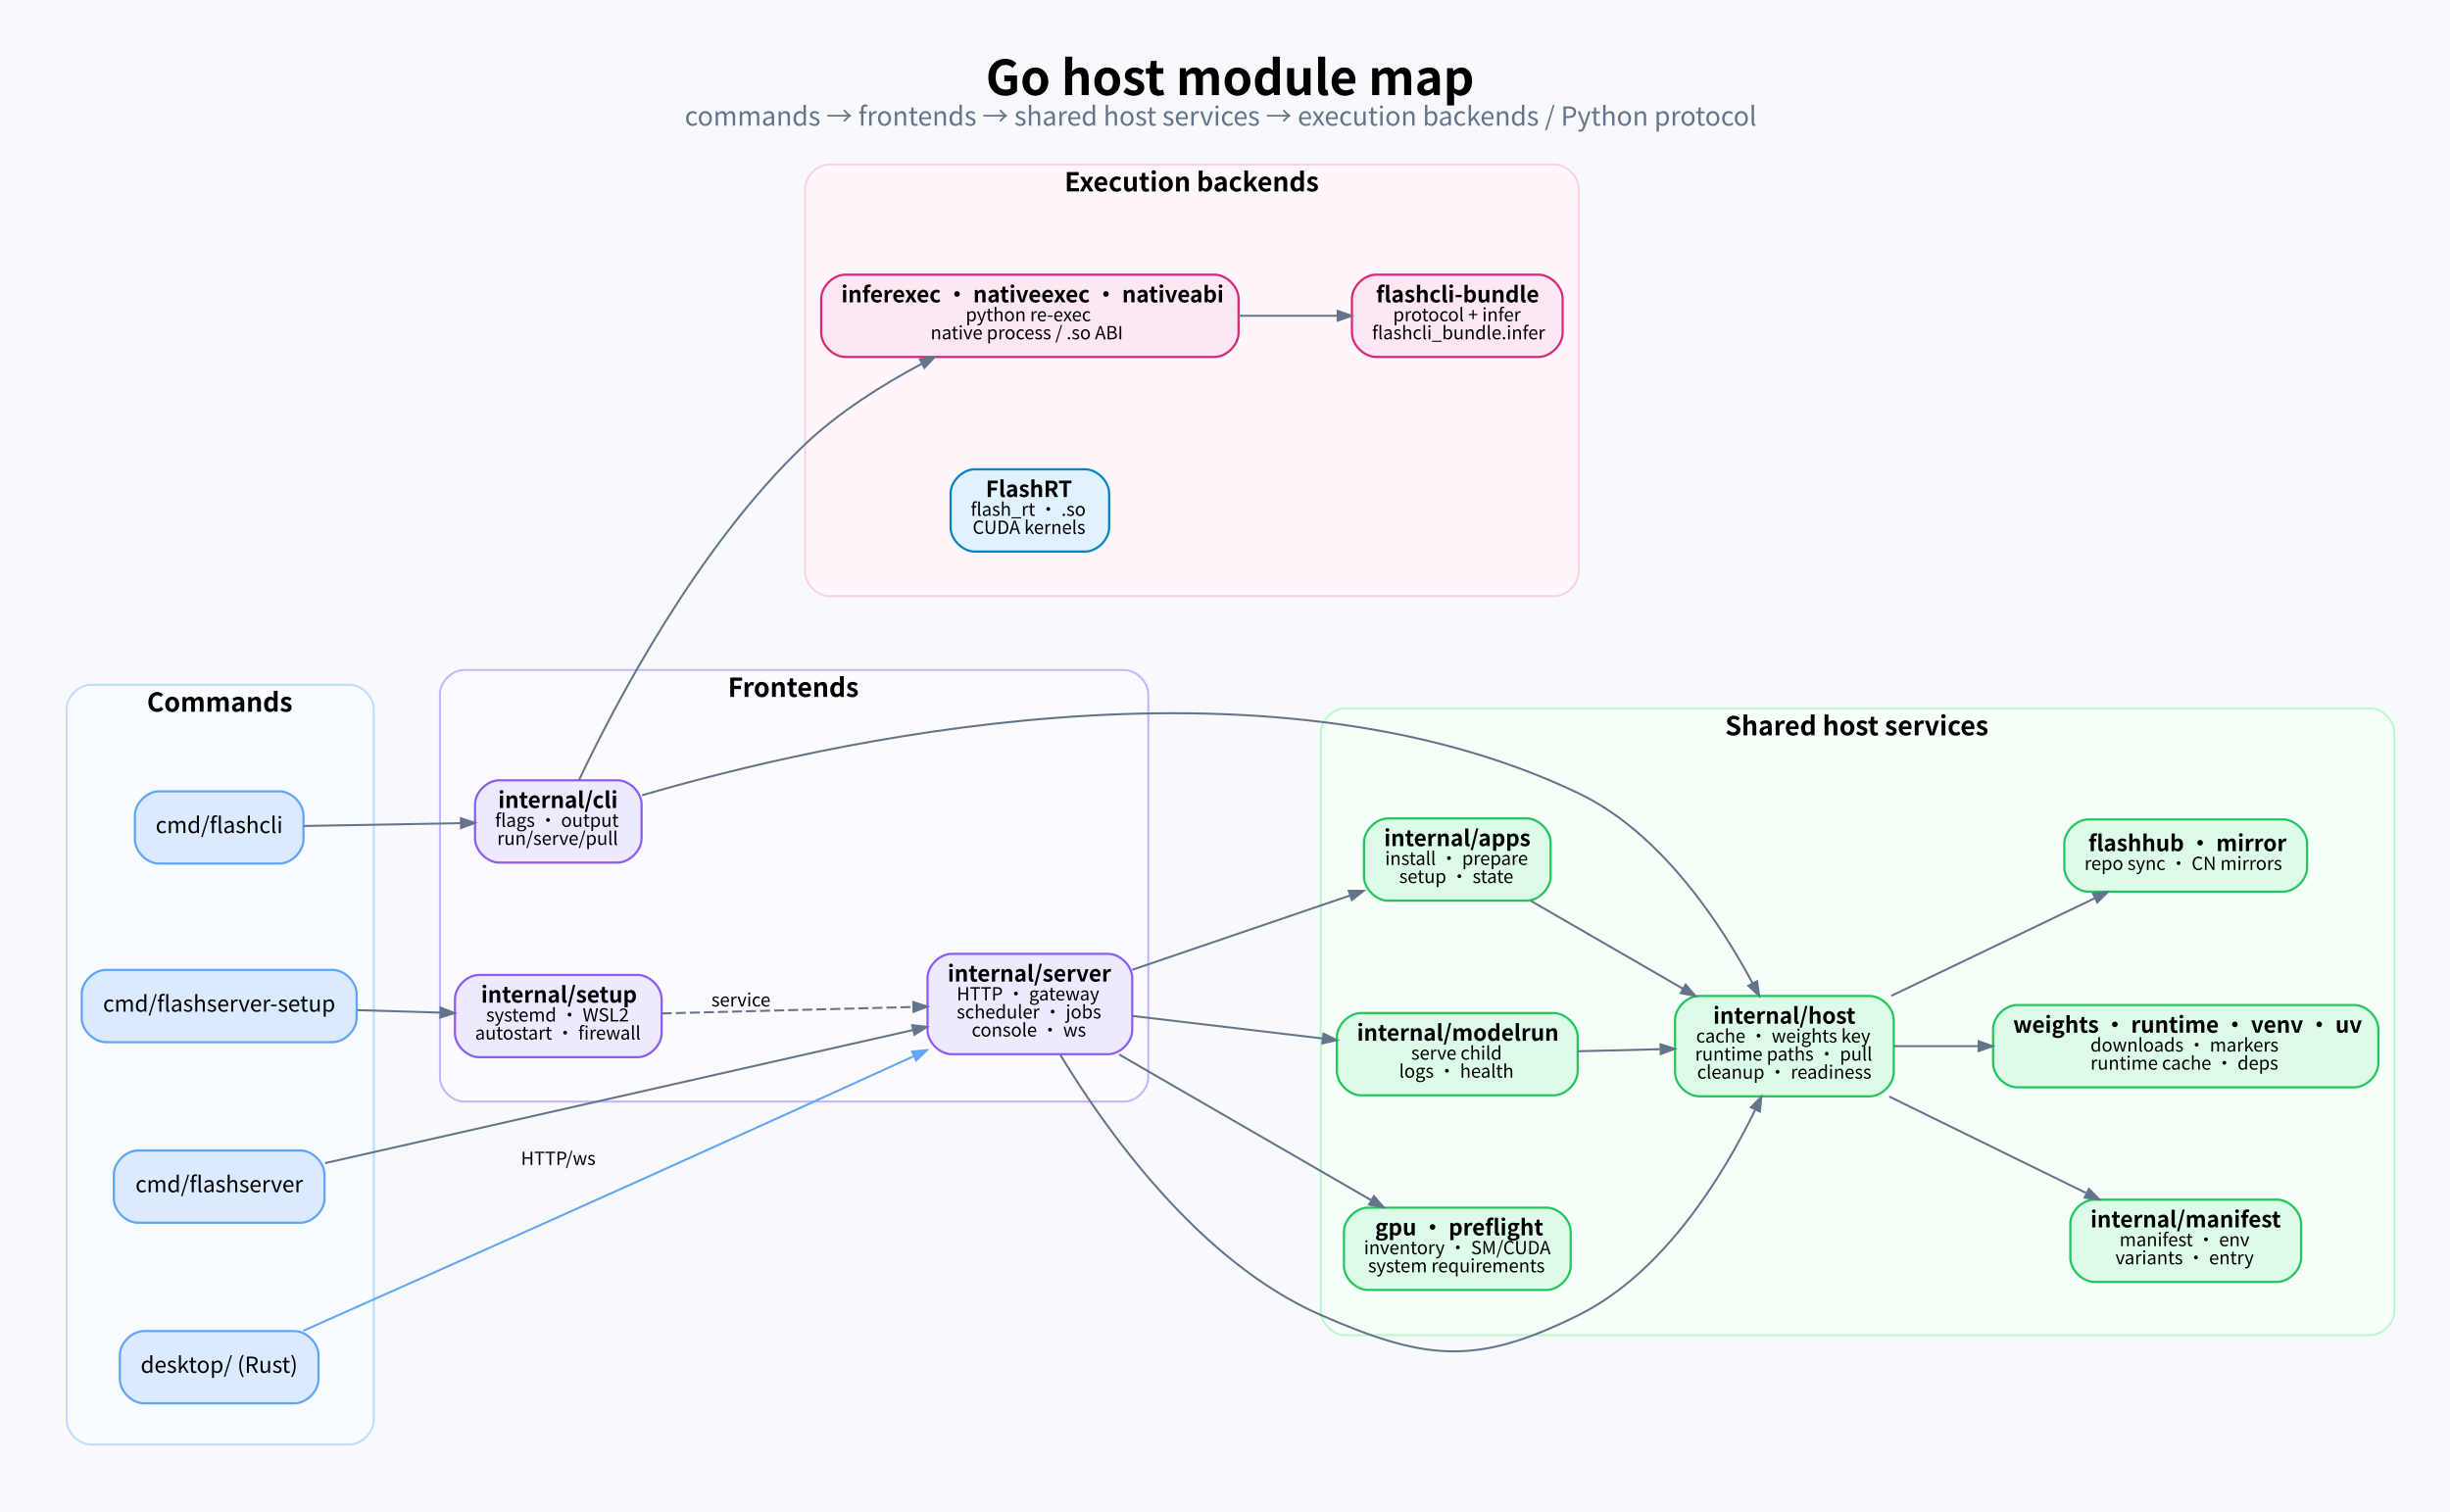
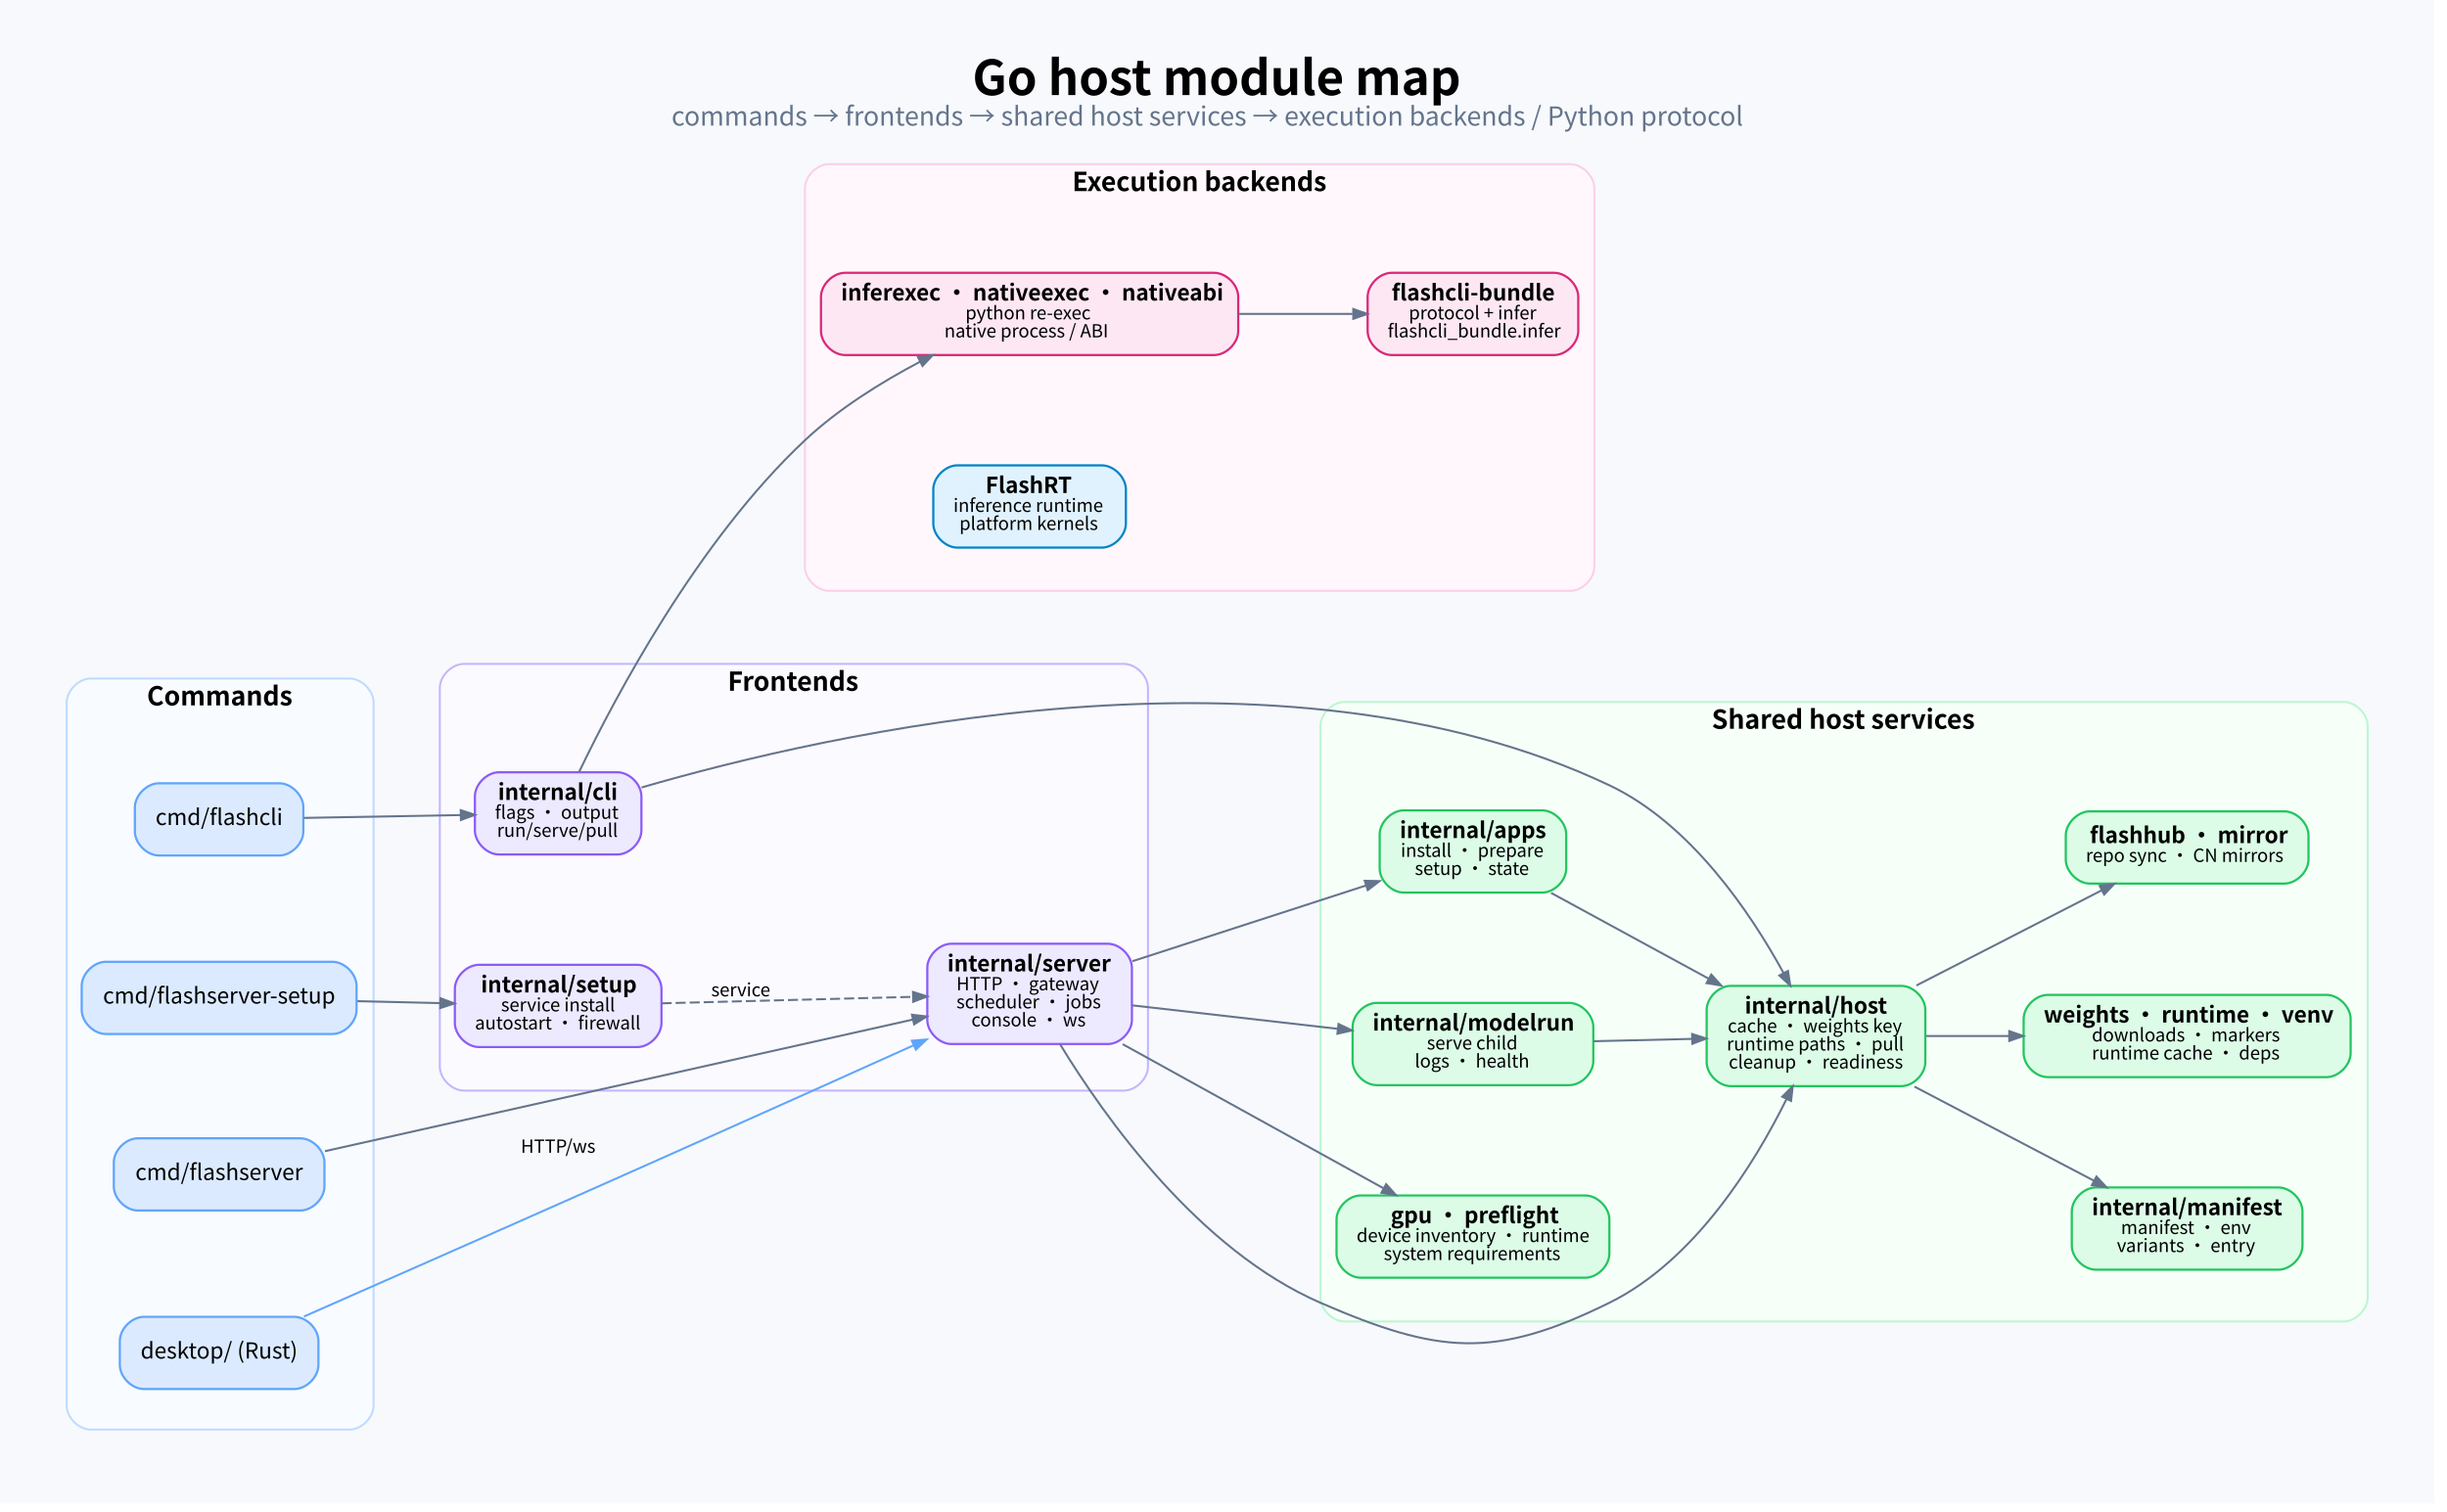
- <svg xmlns="http://www.w3.org/2000/svg" width="1050pt" height="648pt" viewBox="0.00 0.00 1049.95 648.00">
-   <g id="graph0" class="graph" transform="scale(0.86 0.86) rotate(0) translate(25.2 731.7)">
-     <polygon fill="#f7f9fc" stroke="transparent" points="-25.2,25.2 -25.2,-731.7 1201.2,-731.7 1201.2,25.2 -25.2,25.2" />
-     <text text-anchor="start" x="466" y="-684.3" font-family="Noto Sans CJK SC" font-weight="bold" font-size="24.00">Go host module map</text>
-     <text text-anchor="start" x="316" y="-669.1" font-family="Noto Sans CJK SC" font-size="13.00" fill="#64748b">commands → frontends → shared host services → execution backends / Python protocol</text>
+ <svg xmlns="http://www.w3.org/2000/svg" width="1049pt" height="648pt" viewBox="0.00 0.00 1048.95 648.00">
+   <g id="graph0" class="graph" transform="scale(0.86 0.86) rotate(0) translate(25.2 724.39)">
+     <polygon fill="#f7f9fc" stroke="transparent" points="-25.2,25.2 -25.2,-724.39 1188.2,-724.39 1188.2,25.2 -25.2,25.2" />
+     <text text-anchor="start" x="459.5" y="-676.99" font-family="Noto Sans CJK SC" font-weight="bold" font-size="24.00">Go host module map</text>
+     <text text-anchor="start" x="309.5" y="-661.79" font-family="Noto Sans CJK SC" font-size="13.00" fill="#64748b">commands → frontends → shared host services → execution backends / Python protocol</text>
    <g id="clust1" class="cluster">
-       <path fill="#f8fbff" stroke="#bfdbfe" d="M20,-11.79C20,-11.79 149,-11.79 149,-11.79 155,-11.79 161,-17.79 161,-23.79 161,-23.79 161,-378.42 161,-378.42 161,-384.42 155,-390.42 149,-390.42 149,-390.42 20,-390.42 20,-390.42 14,-390.42 8,-384.42 8,-378.42 8,-378.42 8,-23.79 8,-23.79 8,-17.79 14,-11.79 20,-11.79" />
-       <text text-anchor="start" x="48" y="-377.02" font-family="Noto Sans CJK SC" font-weight="bold" font-size="13.00">Commands</text>
+       <path fill="#f8fbff" stroke="#bfdbfe" d="M20,-11.66C20,-11.66 149,-11.66 149,-11.66 155,-11.66 161,-17.66 161,-23.66 161,-23.66 161,-374.1 161,-374.1 161,-380.1 155,-386.1 149,-386.1 149,-386.1 20,-386.1 20,-386.1 14,-386.1 8,-380.1 8,-374.1 8,-374.1 8,-23.66 8,-23.66 8,-17.66 14,-11.66 20,-11.66" />
+       <text text-anchor="start" x="48" y="-372.7" font-family="Noto Sans CJK SC" font-weight="bold" font-size="13.00">Commands</text>
    </g>
    <g id="clust2" class="cluster">
-       <path fill="#fbfaff" stroke="#c4b5fd" d="M206,-182.69C206,-182.69 535,-182.69 535,-182.69 541,-182.69 547,-188.69 547,-194.69 547,-194.69 547,-385.78 547,-385.78 547,-391.78 541,-397.78 535,-397.78 535,-397.78 206,-397.78 206,-397.78 200,-397.78 194,-391.78 194,-385.78 194,-385.78 194,-194.69 194,-194.69 194,-188.69 200,-182.69 206,-182.69" />
-       <text text-anchor="start" x="337.5" y="-384.38" font-family="Noto Sans CJK SC" font-weight="bold" font-size="13.00">Frontends</text>
+       <path fill="#fbfaff" stroke="#c4b5fd" d="M206,-180.67C206,-180.67 535,-180.67 535,-180.67 541,-180.67 547,-186.67 547,-192.67 547,-192.67 547,-381.39 547,-381.39 547,-387.39 541,-393.39 535,-393.39 535,-393.39 206,-393.39 206,-393.39 200,-393.39 194,-387.39 194,-381.39 194,-381.39 194,-192.67 194,-192.67 194,-186.67 200,-180.67 206,-180.67" />
+       <text text-anchor="start" x="337.5" y="-379.99" font-family="Noto Sans CJK SC" font-weight="bold" font-size="13.00">Frontends</text>
    </g>
    <g id="clust3" class="cluster">
-       <path fill="#f7fff9" stroke="#bbf7d0" d="M645,-66.3C645,-66.3 1156,-66.3 1156,-66.3 1162,-66.3 1168,-72.3 1168,-78.3 1168,-78.3 1168,-366.63 1168,-366.63 1168,-372.63 1162,-378.63 1156,-378.63 1156,-378.63 645,-378.63 645,-378.63 639,-378.63 633,-372.63 633,-366.63 633,-366.63 633,-78.3 633,-78.3 633,-72.3 639,-66.3 645,-66.3" />
-       <text text-anchor="start" x="834.5" y="-365.23" font-family="Noto Sans CJK SC" font-weight="bold" font-size="13.00">Shared host services</text>
+       <path fill="#f7fff9" stroke="#bbf7d0" d="M645,-65.56C645,-65.56 1143,-65.56 1143,-65.56 1149,-65.56 1155,-71.56 1155,-77.56 1155,-77.56 1155,-362.45 1155,-362.45 1155,-368.45 1149,-374.45 1143,-374.45 1143,-374.45 645,-374.45 645,-374.45 639,-374.45 633,-368.45 633,-362.45 633,-362.45 633,-77.56 633,-77.56 633,-71.56 639,-65.56 645,-65.56" />
+       <text text-anchor="start" x="828" y="-361.05" font-family="Noto Sans CJK SC" font-weight="bold" font-size="13.00">Shared host services</text>
    </g>
    <g id="clust4" class="cluster">
-       <path fill="#fff7fb" stroke="#fbcfe8" d="M388,-434.62C388,-434.62 749.5,-434.62 749.5,-434.62 755.5,-434.62 761.5,-440.62 761.5,-446.62 761.5,-446.62 761.5,-637.71 761.5,-637.71 761.5,-643.71 755.5,-649.71 749.5,-649.71 749.5,-649.71 388,-649.71 388,-649.71 382,-649.71 376,-643.71 376,-637.71 376,-637.71 376,-446.62 376,-446.62 376,-440.62 382,-434.62 388,-434.62" />
-       <text text-anchor="start" x="505.25" y="-636.31" font-family="Noto Sans CJK SC" font-weight="bold" font-size="13.00">Execution backends</text>
+       <path fill="#fff7fb" stroke="#fbcfe8" d="M388,-429.81C388,-429.81 757.5,-429.81 757.5,-429.81 763.5,-429.81 769.5,-435.81 769.5,-441.81 769.5,-441.81 769.5,-630.53 769.5,-630.53 769.5,-636.53 763.5,-642.53 757.5,-642.53 757.5,-642.53 388,-642.53 388,-642.53 382,-642.53 376,-636.53 376,-630.53 376,-630.53 376,-441.81 376,-441.81 376,-435.81 382,-429.81 388,-429.81" />
+       <text text-anchor="start" x="509.25" y="-629.13" font-family="Noto Sans CJK SC" font-weight="bold" font-size="13.00">Execution backends</text>
    </g>
    <g id="node1" class="node">
-       <path fill="#dbeafe" stroke="#60a5fa" stroke-width="1.1" d="M114,-337.31C114,-337.31 54,-337.31 54,-337.31 48,-337.31 42,-331.31 42,-325.31 42,-325.31 42,-313.31 42,-313.31 42,-307.31 48,-301.31 54,-301.31 54,-301.31 114,-301.31 114,-301.31 120,-301.31 126,-307.31 126,-313.31 126,-313.31 126,-325.31 126,-325.31 126,-331.31 120,-337.31 114,-337.31" />
-       <text text-anchor="middle" x="84" y="-316.51" font-family="Noto Sans CJK SC" font-size="11.00">cmd/flashcli</text>
+       <path fill="#dbeafe" stroke="#60a5fa" stroke-width="1.1" d="M114,-333.88C114,-333.88 54,-333.88 54,-333.88 48,-333.88 42,-327.88 42,-321.88 42,-321.88 42,-309.88 42,-309.88 42,-303.88 48,-297.88 54,-297.88 54,-297.88 114,-297.88 114,-297.88 120,-297.88 126,-303.88 126,-309.88 126,-309.88 126,-321.88 126,-321.88 126,-327.88 120,-333.88 114,-333.88" />
+       <text text-anchor="middle" x="84" y="-313.08" font-family="Noto Sans CJK SC" font-size="11.00">cmd/flashcli</text>
    </g>
    <g id="node5" class="node">
-       <path fill="#ede9fe" stroke="#8b5cf6" stroke-width="1.1" d="M282.5,-342.81C282.5,-342.81 223.5,-342.81 223.5,-342.81 217.5,-342.81 211.5,-336.81 211.5,-330.81 211.5,-330.81 211.5,-313.81 211.5,-313.81 211.5,-307.81 217.5,-301.81 223.5,-301.81 223.5,-301.81 282.5,-301.81 282.5,-301.81 288.5,-301.81 294.5,-307.81 294.5,-313.81 294.5,-313.81 294.5,-330.81 294.5,-330.81 294.5,-336.81 288.5,-342.81 282.5,-342.81" />
-       <text text-anchor="start" x="223" y="-329.01" font-family="Noto Sans CJK SC" font-weight="bold" font-size="11.00">internal/cli</text>
-       <text text-anchor="start" x="221.5" y="-319.61" font-family="Noto Sans CJK SC" font-size="9.00">flags · output</text>
-       <text text-anchor="start" x="222.5" y="-310.61" font-family="Noto Sans CJK SC" font-size="9.00">run/serve/pull</text>
+       <path fill="#ede9fe" stroke="#8b5cf6" stroke-width="1.1" d="M282.5,-339.38C282.5,-339.38 223.5,-339.38 223.5,-339.38 217.5,-339.38 211.5,-333.38 211.5,-327.38 211.5,-327.38 211.5,-310.38 211.5,-310.38 211.5,-304.38 217.5,-298.38 223.5,-298.38 223.5,-298.38 282.5,-298.38 282.5,-298.38 288.5,-298.38 294.5,-304.38 294.5,-310.38 294.5,-310.38 294.5,-327.38 294.5,-327.38 294.5,-333.38 288.5,-339.38 282.5,-339.38" />
+       <text text-anchor="start" x="223" y="-325.58" font-family="Noto Sans CJK SC" font-weight="bold" font-size="11.00">internal/cli</text>
+       <text text-anchor="start" x="221.5" y="-316.18" font-family="Noto Sans CJK SC" font-size="9.00">flags · output</text>
+       <text text-anchor="start" x="222.5" y="-307.18" font-family="Noto Sans CJK SC" font-size="9.00">run/serve/pull</text>
    </g>
    <g id="edge1" class="edge">
-       <path fill="none" stroke="#64748b" d="M126.28,-320.05C149.93,-320.47 179.71,-321.01 204.35,-321.45" />
-       <polygon fill="#64748b" stroke="#64748b" points="204.44,-323.9 211.48,-321.58 204.53,-319 204.44,-323.9" />
+       <path fill="none" stroke="#64748b" d="M126.28,-316.62C149.93,-317.05 179.71,-317.58 204.35,-318.03" />
+       <polygon fill="#64748b" stroke="#64748b" points="204.44,-320.48 211.48,-318.15 204.53,-315.58 204.44,-320.48" />
    </g>
    <g id="node2" class="node">
-       <path fill="#dbeafe" stroke="#60a5fa" stroke-width="1.1" d="M124.5,-158.31C124.5,-158.31 43.5,-158.31 43.5,-158.31 37.5,-158.31 31.5,-152.31 31.5,-146.31 31.5,-146.31 31.5,-134.31 31.5,-134.31 31.5,-128.31 37.5,-122.31 43.5,-122.31 43.5,-122.31 124.5,-122.31 124.5,-122.31 130.5,-122.31 136.5,-128.31 136.5,-134.31 136.5,-134.31 136.5,-146.31 136.5,-146.31 136.5,-152.31 130.5,-158.31 124.5,-158.31" />
-       <text text-anchor="middle" x="84" y="-137.51" font-family="Noto Sans CJK SC" font-size="11.00">cmd/flashserver</text>
+       <path fill="#dbeafe" stroke="#60a5fa" stroke-width="1.1" d="M124.5,-156.88C124.5,-156.88 43.5,-156.88 43.5,-156.88 37.5,-156.88 31.5,-150.88 31.5,-144.88 31.5,-144.88 31.5,-132.88 31.5,-132.88 31.5,-126.88 37.5,-120.88 43.5,-120.88 43.5,-120.88 124.5,-120.88 124.5,-120.88 130.5,-120.88 136.5,-126.88 136.5,-132.88 136.5,-132.88 136.5,-144.88 136.5,-144.88 136.5,-150.88 130.5,-156.88 124.5,-156.88" />
+       <text text-anchor="middle" x="84" y="-136.08" font-family="Noto Sans CJK SC" font-size="11.00">cmd/flashserver</text>
    </g>
    <g id="node6" class="node">
-       <path fill="#ede9fe" stroke="#8b5cf6" stroke-width="1.1" d="M527,-256.31C527,-256.31 449,-256.31 449,-256.31 443,-256.31 437,-250.31 437,-244.31 437,-244.31 437,-218.31 437,-218.31 437,-212.31 443,-206.31 449,-206.31 449,-206.31 527,-206.31 527,-206.31 533,-206.31 539,-212.31 539,-218.31 539,-218.31 539,-244.31 539,-244.31 539,-250.31 533,-256.31 527,-256.31" />
-       <text text-anchor="start" x="447" y="-242.51" font-family="Noto Sans CJK SC" font-weight="bold" font-size="11.00">internal/server</text>
-       <text text-anchor="start" x="451.5" y="-233.11" font-family="Noto Sans CJK SC" font-size="9.00">HTTP · gateway</text>
-       <text text-anchor="start" x="451.5" y="-224.11" font-family="Noto Sans CJK SC" font-size="9.00">scheduler · jobs</text>
-       <text text-anchor="start" x="459" y="-215.11" font-family="Noto Sans CJK SC" font-size="9.00">console · ws</text>
+       <path fill="#ede9fe" stroke="#8b5cf6" stroke-width="1.1" d="M527,-253.88C527,-253.88 449,-253.88 449,-253.88 443,-253.88 437,-247.88 437,-241.88 437,-241.88 437,-215.88 437,-215.88 437,-209.88 443,-203.88 449,-203.88 449,-203.88 527,-203.88 527,-203.88 533,-203.88 539,-209.88 539,-215.88 539,-215.88 539,-241.88 539,-241.88 539,-247.88 533,-253.88 527,-253.88" />
+       <text text-anchor="start" x="447" y="-240.08" font-family="Noto Sans CJK SC" font-weight="bold" font-size="11.00">internal/server</text>
+       <text text-anchor="start" x="451.5" y="-230.68" font-family="Noto Sans CJK SC" font-size="9.00">HTTP · gateway</text>
+       <text text-anchor="start" x="451.5" y="-221.68" font-family="Noto Sans CJK SC" font-size="9.00">scheduler · jobs</text>
+       <text text-anchor="start" x="459" y="-212.68" font-family="Noto Sans CJK SC" font-size="9.00">console · ws</text>
    </g>
    <g id="edge2" class="edge">
-       <path fill="none" stroke="#64748b" d="M136.73,-152.02C212.07,-169.07 351.51,-200.63 429.81,-218.36" />
-       <polygon fill="#64748b" stroke="#64748b" points="429.36,-220.77 436.73,-219.93 430.45,-215.99 429.36,-220.77" />
+       <path fill="none" stroke="#64748b" d="M136.73,-150.46C212.07,-167.33 351.51,-198.55 429.81,-216.08" />
+       <polygon fill="#64748b" stroke="#64748b" points="429.37,-218.49 436.73,-217.63 430.44,-213.71 429.37,-218.49" />
    </g>
    <g id="node3" class="node">
-       <path fill="#dbeafe" stroke="#60a5fa" stroke-width="1.1" d="M140.5,-248.31C140.5,-248.31 27.5,-248.31 27.5,-248.31 21.5,-248.31 15.5,-242.31 15.5,-236.31 15.5,-236.31 15.5,-224.31 15.5,-224.31 15.5,-218.31 21.5,-212.31 27.5,-212.31 27.5,-212.31 140.5,-212.31 140.5,-212.31 146.5,-212.31 152.5,-218.31 152.5,-224.31 152.5,-224.31 152.5,-236.31 152.5,-236.31 152.5,-242.31 146.5,-248.31 140.5,-248.31" />
-       <text text-anchor="middle" x="84" y="-227.51" font-family="Noto Sans CJK SC" font-size="11.00">cmd/flashserver-setup</text>
+       <path fill="#dbeafe" stroke="#60a5fa" stroke-width="1.1" d="M140.5,-244.88C140.5,-244.88 27.5,-244.88 27.5,-244.88 21.5,-244.88 15.5,-238.88 15.5,-232.88 15.5,-232.88 15.5,-220.88 15.5,-220.88 15.5,-214.88 21.5,-208.88 27.5,-208.88 27.5,-208.88 140.5,-208.88 140.5,-208.88 146.5,-208.88 152.5,-214.88 152.5,-220.88 152.5,-220.88 152.5,-232.88 152.5,-232.88 152.5,-238.88 146.5,-244.88 140.5,-244.88" />
+       <text text-anchor="middle" x="84" y="-224.08" font-family="Noto Sans CJK SC" font-size="11.00">cmd/flashserver-setup</text>
    </g>
    <g id="node7" class="node">
-       <path fill="#ede9fe" stroke="#8b5cf6" stroke-width="1.1" d="M292.5,-245.81C292.5,-245.81 213.5,-245.81 213.5,-245.81 207.5,-245.81 201.5,-239.81 201.5,-233.81 201.5,-233.81 201.5,-216.81 201.5,-216.81 201.5,-210.81 207.5,-204.81 213.5,-204.81 213.5,-204.81 292.5,-204.81 292.5,-204.81 298.5,-204.81 304.5,-210.81 304.5,-216.81 304.5,-216.81 304.5,-233.81 304.5,-233.81 304.5,-239.81 298.5,-245.81 292.5,-245.81" />
-       <text text-anchor="start" x="214.5" y="-232.01" font-family="Noto Sans CJK SC" font-weight="bold" font-size="11.00">internal/setup</text>
-       <text text-anchor="start" x="217" y="-222.61" font-family="Noto Sans CJK SC" font-size="9.00">systemd · WSL2</text>
-       <text text-anchor="start" x="211.5" y="-213.61" font-family="Noto Sans CJK SC" font-size="9.00">autostart · firewall</text>
+       <path fill="#ede9fe" stroke="#8b5cf6" stroke-width="1.1" d="M292.5,-243.38C292.5,-243.38 213.5,-243.38 213.5,-243.38 207.5,-243.38 201.5,-237.38 201.5,-231.38 201.5,-231.38 201.5,-214.38 201.5,-214.38 201.5,-208.38 207.5,-202.38 213.5,-202.38 213.5,-202.38 292.5,-202.38 292.5,-202.38 298.5,-202.38 304.5,-208.38 304.5,-214.38 304.5,-214.38 304.5,-231.38 304.5,-231.38 304.5,-237.38 298.5,-243.38 292.5,-243.38" />
+       <text text-anchor="start" x="214.5" y="-229.58" font-family="Noto Sans CJK SC" font-weight="bold" font-size="11.00">internal/setup</text>
+       <text text-anchor="start" x="224.5" y="-220.18" font-family="Noto Sans CJK SC" font-size="9.00">service install</text>
+       <text text-anchor="start" x="211.5" y="-211.18" font-family="Noto Sans CJK SC" font-size="9.00">autostart · firewall</text>
    </g>
    <g id="edge3" class="edge">
-       <path fill="none" stroke="#64748b" d="M152.93,-228.27C166.56,-227.86 180.78,-227.44 194.04,-227.04" />
-       <polygon fill="#64748b" stroke="#64748b" points="194.38,-229.48 201.3,-226.82 194.23,-224.58 194.38,-229.48" />
+       <path fill="none" stroke="#64748b" d="M152.93,-225.25C166.56,-224.93 180.78,-224.59 194.04,-224.27" />
+       <polygon fill="#64748b" stroke="#64748b" points="194.36,-226.71 201.3,-224.1 194.24,-221.81 194.36,-226.71" />
    </g>
    <g id="node4" class="node">
-       <path fill="#dbeafe" stroke="#60a5fa" stroke-width="1.1" d="M121.5,-68.31C121.5,-68.31 46.5,-68.31 46.5,-68.31 40.5,-68.31 34.5,-62.31 34.5,-56.31 34.5,-56.31 34.5,-44.31 34.5,-44.31 34.5,-38.31 40.5,-32.31 46.5,-32.31 46.5,-32.31 121.5,-32.31 121.5,-32.31 127.5,-32.31 133.5,-38.31 133.5,-44.31 133.5,-44.31 133.5,-56.31 133.5,-56.31 133.5,-62.31 127.5,-68.31 121.5,-68.31" />
-       <text text-anchor="middle" x="84" y="-47.51" font-family="Noto Sans CJK SC" font-size="11.00">desktop/ (Rust)</text>
+       <path fill="#dbeafe" stroke="#60a5fa" stroke-width="1.1" d="M121.5,-67.88C121.5,-67.88 46.5,-67.88 46.5,-67.88 40.5,-67.88 34.5,-61.88 34.5,-55.88 34.5,-55.88 34.5,-43.88 34.5,-43.88 34.5,-37.88 40.5,-31.88 46.5,-31.88 46.5,-31.88 121.5,-31.88 121.5,-31.88 127.5,-31.88 133.5,-37.88 133.5,-43.88 133.5,-43.88 133.5,-55.88 133.5,-55.88 133.5,-61.88 127.5,-67.88 121.5,-67.88" />
+       <text text-anchor="middle" x="84" y="-47.08" font-family="Noto Sans CJK SC" font-size="11.00">desktop/ (Rust)</text>
    </g>
    <g id="edge4" class="edge">
-       <path fill="none" stroke="#60a5fa" d="M125.9,-68.46C170.01,-88.07 242.29,-120.27 304.5,-148.31 346.62,-167.29 394.13,-188.9 430.11,-205.31" />
-       <polygon fill="#60a5fa" stroke="#60a5fa" points="429.31,-207.64 436.69,-208.31 431.34,-203.18 429.31,-207.64" />
-       <text text-anchor="middle" x="253" y="-151.11" font-family="Noto Sans CJK SC" font-size="9.00">HTTP/ws</text>
+       <path fill="none" stroke="#60a5fa" d="M126.3,-68.04C170.44,-87.47 242.47,-119.24 304.5,-146.88 346.61,-165.65 394.12,-187 430.11,-203.21" />
+       <polygon fill="#60a5fa" stroke="#60a5fa" points="429.3,-205.53 436.69,-206.17 431.31,-201.07 429.3,-205.53" />
+       <text text-anchor="middle" x="253" y="-149.68" font-family="Noto Sans CJK SC" font-size="9.00">HTTP/ws</text>
    </g>
    <g id="node8" class="node">
-       <path fill="#dcfce7" stroke="#22c55e" stroke-width="1.1" d="M906.5,-235.31C906.5,-235.31 821.5,-235.31 821.5,-235.31 815.5,-235.31 809.5,-229.31 809.5,-223.31 809.5,-223.31 809.5,-197.31 809.5,-197.31 809.5,-191.31 815.5,-185.31 821.5,-185.31 821.5,-185.31 906.5,-185.31 906.5,-185.31 912.5,-185.31 918.5,-191.31 918.5,-197.31 918.5,-197.31 918.5,-223.31 918.5,-223.31 918.5,-229.31 912.5,-235.31 906.5,-235.31" />
-       <text text-anchor="start" x="828.5" y="-221.51" font-family="Noto Sans CJK SC" font-weight="bold" font-size="11.00">internal/host</text>
-       <text text-anchor="start" x="820" y="-212.11" font-family="Noto Sans CJK SC" font-size="9.00">cache · weights key</text>
-       <text text-anchor="start" x="819.5" y="-203.11" font-family="Noto Sans CJK SC" font-size="9.00">runtime paths · pull</text>
-       <text text-anchor="start" x="820.5" y="-194.11" font-family="Noto Sans CJK SC" font-size="9.00">cleanup · readiness</text>
+       <path fill="#dcfce7" stroke="#22c55e" stroke-width="1.1" d="M922.5,-232.88C922.5,-232.88 837.5,-232.88 837.5,-232.88 831.5,-232.88 825.5,-226.88 825.5,-220.88 825.5,-220.88 825.5,-194.88 825.5,-194.88 825.5,-188.88 831.5,-182.88 837.5,-182.88 837.5,-182.88 922.5,-182.88 922.5,-182.88 928.5,-182.88 934.5,-188.88 934.5,-194.88 934.5,-194.88 934.5,-220.88 934.5,-220.88 934.5,-226.88 928.5,-232.88 922.5,-232.88" />
+       <text text-anchor="start" x="844.5" y="-219.08" font-family="Noto Sans CJK SC" font-weight="bold" font-size="11.00">internal/host</text>
+       <text text-anchor="start" x="836" y="-209.68" font-family="Noto Sans CJK SC" font-size="9.00">cache · weights key</text>
+       <text text-anchor="start" x="835.5" y="-200.68" font-family="Noto Sans CJK SC" font-size="9.00">runtime paths · pull</text>
+       <text text-anchor="start" x="836.5" y="-191.68" font-family="Noto Sans CJK SC" font-size="9.00">cleanup · readiness</text>
    </g>
    <g id="edge5" class="edge">
-       <path fill="none" stroke="#64748b" d="M294.74,-335.34C384.38,-361.56 603.28,-412.02 761.5,-336.31 802.19,-316.83 831.77,-272.21 848.17,-241.66" />
-       <polygon fill="#64748b" stroke="#64748b" points="850.38,-242.7 851.46,-235.36 846.04,-240.43 850.38,-242.7" />
+       <path fill="none" stroke="#64748b" d="M294.57,-331.78C385.99,-358.42 612.89,-410.78 777,-332.88 817.51,-313.65 847.25,-269.58 863.84,-239.26" />
+       <polygon fill="#64748b" stroke="#64748b" points="866.04,-240.34 867.18,-233.01 861.72,-238.03 866.04,-240.34" />
    </g>
    <g id="node15" class="node">
-       <path fill="#fce7f3" stroke="#db2777" stroke-width="1.1" d="M580,-594.81C580,-594.81 396,-594.81 396,-594.81 390,-594.81 384,-588.81 384,-582.81 384,-582.81 384,-565.81 384,-565.81 384,-559.81 390,-553.81 396,-553.81 396,-553.81 580,-553.81 580,-553.81 586,-553.81 592,-559.81 592,-565.81 592,-565.81 592,-582.81 592,-582.81 592,-588.81 586,-594.81 580,-594.81" />
-       <text text-anchor="start" x="394" y="-581.01" font-family="Noto Sans CJK SC" font-weight="bold" font-size="11.00">inferexec · nativeexec · nativeabi</text>
-       <text text-anchor="start" x="456" y="-571.61" font-family="Noto Sans CJK SC" font-size="9.00">python re-exec</text>
-       <text text-anchor="start" x="438.5" y="-562.61" font-family="Noto Sans CJK SC" font-size="9.00">native process / .so ABI</text>
+       <path fill="#fce7f3" stroke="#db2777" stroke-width="1.1" d="M580,-588.38C580,-588.38 396,-588.38 396,-588.38 390,-588.38 384,-582.38 384,-576.38 384,-576.38 384,-559.38 384,-559.38 384,-553.38 390,-547.38 396,-547.38 396,-547.38 580,-547.38 580,-547.38 586,-547.38 592,-553.38 592,-559.38 592,-559.38 592,-576.38 592,-576.38 592,-582.38 586,-588.38 580,-588.38" />
+       <text text-anchor="start" x="394" y="-574.58" font-family="Noto Sans CJK SC" font-weight="bold" font-size="11.00">inferexec · nativeexec · nativeabi</text>
+       <text text-anchor="start" x="456" y="-565.18" font-family="Noto Sans CJK SC" font-size="9.00">python re-exec</text>
+       <text text-anchor="start" x="445.5" y="-556.18" font-family="Noto Sans CJK SC" font-size="9.00">native process / ABI</text>
    </g>
    <g id="edge6" class="edge">
-       <path fill="none" stroke="#64748b" d="M263.31,-342.91C280.93,-380.1 322.23,-459.29 376,-510.31 392.89,-526.33 414.53,-539.95 434.2,-550.45" />
-       <polygon fill="#64748b" stroke="#64748b" points="433.18,-552.68 440.51,-553.75 435.45,-548.34 433.18,-552.68" />
+       <path fill="none" stroke="#64748b" d="M263.47,-339.59C281.2,-376.55 322.48,-454.69 376,-504.88 392.7,-520.54 414,-533.82 433.47,-544.09" />
+       <polygon fill="#64748b" stroke="#64748b" points="432.37,-546.29 439.72,-547.32 434.62,-541.93 432.37,-546.29" />
    </g>
    <g id="edge7" class="edge">
-       <path fill="none" stroke="#64748b" d="M503.14,-206.03C525.31,-169.35 572.06,-102.87 633,-76.31 685.35,-53.48 710.36,-50.89 761.5,-76.31 804.08,-97.47 833.57,-145.96 849.39,-178.43" />
-       <polygon fill="#64748b" stroke="#64748b" points="847.34,-179.83 852.55,-185.1 851.76,-177.73 847.34,-179.83" />
+       <path fill="none" stroke="#64748b" d="M503.19,-203.76C525.4,-167.32 572.22,-101.26 633,-74.88 691.71,-49.4 719.6,-46.57 777,-74.88 819.51,-95.85 849.23,-144 865.21,-176.23" />
+       <polygon fill="#64748b" stroke="#64748b" points="863.16,-177.62 868.41,-182.86 867.57,-175.49 863.16,-177.62" />
    </g>
    <g id="node9" class="node">
-       <path fill="#dcfce7" stroke="#22c55e" stroke-width="1.1" d="M735.5,-323.81C735.5,-323.81 666.5,-323.81 666.5,-323.81 660.5,-323.81 654.5,-317.81 654.5,-311.81 654.5,-311.81 654.5,-294.81 654.5,-294.81 654.5,-288.81 660.5,-282.81 666.5,-282.81 666.5,-282.81 735.5,-282.81 735.5,-282.81 741.5,-282.81 747.5,-288.81 747.5,-294.81 747.5,-294.81 747.5,-311.81 747.5,-311.81 747.5,-317.81 741.5,-323.81 735.5,-323.81" />
-       <text text-anchor="start" x="664.5" y="-310.01" font-family="Noto Sans CJK SC" font-weight="bold" font-size="11.00">internal/apps</text>
-       <text text-anchor="start" x="665" y="-300.61" font-family="Noto Sans CJK SC" font-size="9.00">install · prepare</text>
-       <text text-anchor="start" x="672" y="-291.61" font-family="Noto Sans CJK SC" font-size="9.00">setup · state</text>
+       <path fill="#dcfce7" stroke="#22c55e" stroke-width="1.1" d="M743.5,-320.38C743.5,-320.38 674.5,-320.38 674.5,-320.38 668.5,-320.38 662.5,-314.38 662.5,-308.38 662.5,-308.38 662.5,-291.38 662.5,-291.38 662.5,-285.38 668.5,-279.38 674.5,-279.38 674.5,-279.38 743.5,-279.38 743.5,-279.38 749.5,-279.38 755.5,-285.38 755.5,-291.38 755.5,-291.38 755.5,-308.38 755.5,-308.38 755.5,-314.38 749.5,-320.38 743.5,-320.38" />
+       <text text-anchor="start" x="672.5" y="-306.58" font-family="Noto Sans CJK SC" font-weight="bold" font-size="11.00">internal/apps</text>
+       <text text-anchor="start" x="673" y="-297.18" font-family="Noto Sans CJK SC" font-size="9.00">install · prepare</text>
+       <text text-anchor="start" x="680" y="-288.18" font-family="Noto Sans CJK SC" font-size="9.00">setup · state</text>
    </g>
    <g id="edge8" class="edge">
-       <path fill="none" stroke="#64748b" d="M539,-248.37C571.66,-259.51 614.23,-274.04 647.39,-285.35" />
-       <polygon fill="#64748b" stroke="#64748b" points="646.9,-287.77 654.32,-287.72 648.48,-283.14 646.9,-287.77" />
+       <path fill="none" stroke="#64748b" d="M539.24,-245.17C574.05,-256.45 620.29,-271.44 655.56,-282.88" />
+       <polygon fill="#64748b" stroke="#64748b" points="655.05,-285.29 662.46,-285.12 656.56,-280.63 655.05,-285.29" />
    </g>
    <g id="node10" class="node">
-       <path fill="#dcfce7" stroke="#22c55e" stroke-width="1.1" d="M749,-226.81C749,-226.81 653,-226.81 653,-226.81 647,-226.81 641,-220.81 641,-214.81 641,-214.81 641,-197.81 641,-197.81 641,-191.81 647,-185.81 653,-185.81 653,-185.81 749,-185.81 749,-185.81 755,-185.81 761,-191.81 761,-197.81 761,-197.81 761,-214.81 761,-214.81 761,-220.81 755,-226.81 749,-226.81" />
-       <text text-anchor="start" x="651" y="-213.01" font-family="Noto Sans CJK SC" font-weight="bold" font-size="11.00">internal/modelrun</text>
-       <text text-anchor="start" x="678" y="-203.61" font-family="Noto Sans CJK SC" font-size="9.00">serve child</text>
-       <text text-anchor="start" x="672" y="-194.61" font-family="Noto Sans CJK SC" font-size="9.00">logs · health</text>
+       <path fill="#dcfce7" stroke="#22c55e" stroke-width="1.1" d="M757,-224.38C757,-224.38 661,-224.38 661,-224.38 655,-224.38 649,-218.38 649,-212.38 649,-212.38 649,-195.38 649,-195.38 649,-189.38 655,-183.38 661,-183.38 661,-183.38 757,-183.38 757,-183.38 763,-183.38 769,-189.38 769,-195.38 769,-195.38 769,-212.38 769,-212.38 769,-218.38 763,-224.38 757,-224.38" />
+       <text text-anchor="start" x="659" y="-210.58" font-family="Noto Sans CJK SC" font-weight="bold" font-size="11.00">internal/modelrun</text>
+       <text text-anchor="start" x="686" y="-201.18" font-family="Noto Sans CJK SC" font-size="9.00">serve child</text>
+       <text text-anchor="start" x="680" y="-192.18" font-family="Noto Sans CJK SC" font-size="9.00">logs · health</text>
    </g>
    <g id="edge9" class="edge">
-       <path fill="none" stroke="#64748b" d="M539,-225.38C567.32,-222.03 603.1,-217.79 633.73,-214.16" />
-       <polygon fill="#64748b" stroke="#64748b" points="634.33,-216.55 640.99,-213.3 633.75,-211.69 634.33,-216.55" />
+       <path fill="none" stroke="#64748b" d="M539.24,-223.15C569.53,-219.69 608.48,-215.24 641.32,-211.49" />
+       <polygon fill="#64748b" stroke="#64748b" points="641.99,-213.88 648.67,-210.66 641.43,-209.01 641.99,-213.88" />
    </g>
    <g id="node14" class="node">
-       <path fill="#dcfce7" stroke="#22c55e" stroke-width="1.1" d="M745.5,-129.81C745.5,-129.81 656.5,-129.81 656.5,-129.81 650.5,-129.81 644.5,-123.81 644.5,-117.81 644.5,-117.81 644.5,-100.81 644.5,-100.81 644.5,-94.81 650.5,-88.81 656.5,-88.81 656.5,-88.81 745.5,-88.81 745.5,-88.81 751.5,-88.81 757.5,-94.81 757.5,-100.81 757.5,-100.81 757.5,-117.81 757.5,-117.81 757.5,-123.81 751.5,-129.81 745.5,-129.81" />
-       <text text-anchor="start" x="660" y="-116.01" font-family="Noto Sans CJK SC" font-weight="bold" font-size="11.00">gpu · preflight</text>
-       <text text-anchor="start" x="654.5" y="-106.61" font-family="Noto Sans CJK SC" font-size="9.00">inventory · SM/CUDA</text>
-       <text text-anchor="start" x="656.5" y="-97.61" font-family="Noto Sans CJK SC" font-size="9.00">system requirements</text>
+       <path fill="#dcfce7" stroke="#22c55e" stroke-width="1.1" d="M765,-128.38C765,-128.38 653,-128.38 653,-128.38 647,-128.38 641,-122.38 641,-116.38 641,-116.38 641,-99.38 641,-99.38 641,-93.38 647,-87.38 653,-87.38 653,-87.38 765,-87.38 765,-87.38 771,-87.38 777,-93.38 777,-99.38 777,-99.38 777,-116.38 777,-116.38 777,-122.38 771,-128.38 765,-128.38" />
+       <text text-anchor="start" x="668" y="-114.58" font-family="Noto Sans CJK SC" font-weight="bold" font-size="11.00">gpu · preflight</text>
+       <text text-anchor="start" x="651" y="-105.18" font-family="Noto Sans CJK SC" font-size="9.00">device inventory · runtime</text>
+       <text text-anchor="start" x="664.5" y="-96.18" font-family="Noto Sans CJK SC" font-size="9.00">system requirements</text>
    </g>
    <g id="edge10" class="edge">
-       <path fill="none" stroke="#64748b" d="M532.46,-206.17C569.3,-184.88 621.78,-154.53 658.15,-133.5" />
-       <polygon fill="#64748b" stroke="#64748b" points="659.46,-135.57 664.3,-129.95 657.01,-131.33 659.46,-135.57" />
+       <path fill="none" stroke="#64748b" d="M534.38,-203.81C572.51,-182.74 626.67,-152.82 664.32,-132.02" />
+       <polygon fill="#64748b" stroke="#64748b" points="665.74,-134.03 670.68,-128.5 663.37,-129.74 665.74,-134.03" />
    </g>
    <g id="edge17" class="edge">
-       <path fill="none" stroke="#64748b" stroke-dasharray="5,2" d="M304.56,-226.61C341.48,-227.56 391.57,-228.85 429.92,-229.84" />
-       <polygon fill="#64748b" stroke="#64748b" points="429.88,-232.28 436.94,-230.02 430.01,-227.39 429.88,-232.28" />
-       <text text-anchor="middle" x="344" y="-230.11" font-family="Noto Sans CJK SC" font-size="9.00">service</text>
+       <path fill="none" stroke="#64748b" stroke-dasharray="5,2" d="M304.56,-224.18C341.48,-225.13 391.57,-226.42 429.92,-227.41" />
+       <polygon fill="#64748b" stroke="#64748b" points="429.88,-229.86 436.94,-227.59 430.01,-224.96 429.88,-229.86" />
+       <text text-anchor="middle" x="344" y="-227.68" font-family="Noto Sans CJK SC" font-size="9.00">service</text>
    </g>
    <g id="node11" class="node">
-       <path fill="#dcfce7" stroke="#22c55e" stroke-width="1.1" d="M1109.5,-133.81C1109.5,-133.81 1018.5,-133.81 1018.5,-133.81 1012.5,-133.81 1006.5,-127.81 1006.5,-121.81 1006.5,-121.81 1006.5,-104.81 1006.5,-104.81 1006.5,-98.81 1012.5,-92.81 1018.5,-92.81 1018.5,-92.81 1109.5,-92.81 1109.5,-92.81 1115.5,-92.81 1121.5,-98.81 1121.5,-104.81 1121.5,-104.81 1121.5,-121.81 1121.5,-121.81 1121.5,-127.81 1115.5,-133.81 1109.5,-133.81" />
-       <text text-anchor="start" x="1016.5" y="-120.01" font-family="Noto Sans CJK SC" font-weight="bold" font-size="11.00">internal/manifest</text>
-       <text text-anchor="start" x="1031" y="-110.61" font-family="Noto Sans CJK SC" font-size="9.00">manifest · env</text>
-       <text text-anchor="start" x="1029" y="-101.61" font-family="Noto Sans CJK SC" font-size="9.00">variants · entry</text>
+       <path fill="#dcfce7" stroke="#22c55e" stroke-width="1.1" d="M1110.5,-132.38C1110.5,-132.38 1019.5,-132.38 1019.5,-132.38 1013.5,-132.38 1007.5,-126.38 1007.5,-120.38 1007.5,-120.38 1007.5,-103.38 1007.5,-103.38 1007.5,-97.38 1013.5,-91.38 1019.5,-91.38 1019.5,-91.38 1110.5,-91.38 1110.5,-91.38 1116.5,-91.38 1122.5,-97.38 1122.5,-103.38 1122.5,-103.38 1122.5,-120.38 1122.5,-120.38 1122.5,-126.38 1116.5,-132.38 1110.5,-132.38" />
+       <text text-anchor="start" x="1017.5" y="-118.58" font-family="Noto Sans CJK SC" font-weight="bold" font-size="11.00">internal/manifest</text>
+       <text text-anchor="start" x="1032" y="-109.18" font-family="Noto Sans CJK SC" font-size="9.00">manifest · env</text>
+       <text text-anchor="start" x="1030" y="-100.18" font-family="Noto Sans CJK SC" font-size="9.00">variants · entry</text>
    </g>
    <g id="edge15" class="edge">
-       <path fill="none" stroke="#64748b" d="M916.25,-185.2C946.5,-170.38 984.58,-151.72 1014.36,-137.13" />
-       <polygon fill="#64748b" stroke="#64748b" points="1015.77,-139.17 1020.97,-133.89 1013.61,-134.77 1015.77,-139.17" />
+       <path fill="none" stroke="#64748b" d="M929.08,-182.66C956.73,-168.16 991.26,-150.04 1018.47,-135.77" />
+       <polygon fill="#64748b" stroke="#64748b" points="1019.8,-137.83 1024.86,-132.41 1017.52,-133.5 1019.8,-137.83" />
    </g>
    <g id="node12" class="node">
-       <path fill="#dcfce7" stroke="#22c55e" stroke-width="1.1" d="M1148,-230.81C1148,-230.81 980,-230.81 980,-230.81 974,-230.81 968,-224.81 968,-218.81 968,-218.81 968,-201.81 968,-201.81 968,-195.81 974,-189.81 980,-189.81 980,-189.81 1148,-189.81 1148,-189.81 1154,-189.81 1160,-195.81 1160,-201.81 1160,-201.81 1160,-218.81 1160,-218.81 1160,-224.81 1154,-230.81 1148,-230.81" />
-       <text text-anchor="start" x="978" y="-217.01" font-family="Noto Sans CJK SC" font-weight="bold" font-size="11.00">weights · runtime · venv · uv</text>
-       <text text-anchor="start" x="1016.5" y="-207.61" font-family="Noto Sans CJK SC" font-size="9.00">downloads · markers</text>
-       <text text-anchor="start" x="1016.5" y="-198.61" font-family="Noto Sans CJK SC" font-size="9.00">runtime cache · deps</text>
+       <path fill="#dcfce7" stroke="#22c55e" stroke-width="1.1" d="M1134.5,-228.38C1134.5,-228.38 995.5,-228.38 995.5,-228.38 989.5,-228.38 983.5,-222.38 983.5,-216.38 983.5,-216.38 983.5,-199.38 983.5,-199.38 983.5,-193.38 989.5,-187.38 995.5,-187.38 995.5,-187.38 1134.5,-187.38 1134.5,-187.38 1140.5,-187.38 1146.5,-193.38 1146.5,-199.38 1146.5,-199.38 1146.5,-216.38 1146.5,-216.38 1146.5,-222.38 1140.5,-228.38 1134.5,-228.38" />
+       <text text-anchor="start" x="993.5" y="-214.58" font-family="Noto Sans CJK SC" font-weight="bold" font-size="11.00">weights · runtime · venv</text>
+       <text text-anchor="start" x="1017.5" y="-205.18" font-family="Noto Sans CJK SC" font-size="9.00">downloads · markers</text>
+       <text text-anchor="start" x="1017.5" y="-196.18" font-family="Noto Sans CJK SC" font-size="9.00">runtime cache · deps</text>
    </g>
    <g id="edge13" class="edge">
-       <path fill="none" stroke="#64748b" d="M918.58,-210.31C931.67,-210.31 946.11,-210.31 960.65,-210.31" />
-       <polygon fill="#64748b" stroke="#64748b" points="960.79,-212.76 967.79,-210.31 960.79,-207.86 960.79,-212.76" />
+       <path fill="none" stroke="#64748b" d="M934.92,-207.88C947.84,-207.88 961.98,-207.88 976.01,-207.88" />
+       <polygon fill="#64748b" stroke="#64748b" points="976.33,-210.33 983.33,-207.88 976.33,-205.43 976.33,-210.33" />
    </g>
    <g id="node13" class="node">
-       <path fill="#dcfce7" stroke="#22c55e" stroke-width="1.1" d="M1112.5,-323.31C1112.5,-323.31 1015.5,-323.31 1015.5,-323.31 1009.5,-323.31 1003.5,-317.31 1003.5,-311.31 1003.5,-311.31 1003.5,-299.31 1003.5,-299.31 1003.5,-293.31 1009.5,-287.31 1015.5,-287.31 1015.5,-287.31 1112.5,-287.31 1112.5,-287.31 1118.5,-287.31 1124.5,-293.31 1124.5,-299.31 1124.5,-299.31 1124.5,-311.31 1124.5,-311.31 1124.5,-317.31 1118.5,-323.31 1112.5,-323.31" />
-       <text text-anchor="start" x="1015.5" y="-307.51" font-family="Noto Sans CJK SC" font-weight="bold" font-size="11.00">flashhub · mirror</text>
-       <text text-anchor="start" x="1013.5" y="-298.11" font-family="Noto Sans CJK SC" font-size="9.00">repo sync · CN mirrors</text>
+       <path fill="#dcfce7" stroke="#22c55e" stroke-width="1.1" d="M1113.5,-319.88C1113.5,-319.88 1016.5,-319.88 1016.5,-319.88 1010.5,-319.88 1004.5,-313.88 1004.5,-307.88 1004.5,-307.88 1004.5,-295.88 1004.5,-295.88 1004.5,-289.88 1010.5,-283.88 1016.5,-283.88 1016.5,-283.88 1113.5,-283.88 1113.5,-283.88 1119.5,-283.88 1125.5,-289.88 1125.5,-295.88 1125.5,-295.88 1125.5,-307.88 1125.5,-307.88 1125.5,-313.88 1119.5,-319.88 1113.5,-319.88" />
+       <text text-anchor="start" x="1016.5" y="-304.08" font-family="Noto Sans CJK SC" font-weight="bold" font-size="11.00">flashhub · mirror</text>
+       <text text-anchor="start" x="1014.5" y="-294.68" font-family="Noto Sans CJK SC" font-size="9.00">repo sync · CN mirrors</text>
    </g>
    <g id="edge14" class="edge">
-       <path fill="none" stroke="#64748b" d="M917.28,-235.39C948.81,-250.52 988.54,-269.58 1018.55,-283.98" />
-       <polygon fill="#64748b" stroke="#64748b" points="1017.81,-286.34 1025.19,-287.16 1019.93,-281.92 1017.81,-286.34" />
+       <path fill="none" stroke="#64748b" d="M930.04,-233.07C958.86,-247.87 994.89,-266.38 1022.33,-280.48" />
+       <polygon fill="#64748b" stroke="#64748b" points="1021.41,-282.76 1028.75,-283.78 1023.65,-278.4 1021.41,-282.76" />
    </g>
    <g id="edge11" class="edge">
-       <path fill="none" stroke="#64748b" d="M737.73,-282.67C760.02,-269.79 789.03,-253.04 813.51,-238.89" />
-       <polygon fill="#64748b" stroke="#64748b" points="814.8,-240.98 819.63,-235.36 812.35,-236.74 814.8,-240.98" />
+       <path fill="none" stroke="#64748b" d="M747.93,-279.24C771.07,-266.63 801,-250.34 826.41,-236.51" />
+       <polygon fill="#64748b" stroke="#64748b" points="827.79,-238.55 832.77,-233.05 825.45,-234.24 827.79,-238.55" />
    </g>
    <g id="edge12" class="edge">
-       <path fill="none" stroke="#64748b" d="M761.04,-207.77C774.36,-208.1 788.54,-208.46 801.95,-208.79" />
-       <polygon fill="#64748b" stroke="#64748b" points="802.25,-211.25 809.31,-208.97 802.37,-206.35 802.25,-211.25" />
+       <path fill="none" stroke="#64748b" d="M769.11,-205.28C784.96,-205.66 802.12,-206.06 818.06,-206.44" />
+       <polygon fill="#64748b" stroke="#64748b" points="818.24,-208.89 825.3,-206.61 818.36,-204 818.24,-208.89" />
    </g>
    <g id="node16" class="node">
-       <path fill="#fce7f3" stroke="#db2777" stroke-width="1.1" d="M741.5,-594.81C741.5,-594.81 660.5,-594.81 660.5,-594.81 654.5,-594.81 648.5,-588.81 648.5,-582.81 648.5,-582.81 648.5,-565.81 648.5,-565.81 648.5,-559.81 654.5,-553.81 660.5,-553.81 660.5,-553.81 741.5,-553.81 741.5,-553.81 747.5,-553.81 753.5,-559.81 753.5,-565.81 753.5,-565.81 753.5,-582.81 753.5,-582.81 753.5,-588.81 747.5,-594.81 741.5,-594.81" />
-       <text text-anchor="start" x="660.5" y="-581.01" font-family="Noto Sans CJK SC" font-weight="bold" font-size="11.00">flashcli-bundle</text>
-       <text text-anchor="start" x="669" y="-571.61" font-family="Noto Sans CJK SC" font-size="9.00">protocol + infer</text>
-       <text text-anchor="start" x="658.5" y="-562.61" font-family="Noto Sans CJK SC" font-size="9.00">flashcli_bundle.infer</text>
+       <path fill="#fce7f3" stroke="#db2777" stroke-width="1.1" d="M749.5,-588.38C749.5,-588.38 668.5,-588.38 668.5,-588.38 662.5,-588.38 656.5,-582.38 656.5,-576.38 656.5,-576.38 656.5,-559.38 656.5,-559.38 656.5,-553.38 662.5,-547.38 668.5,-547.38 668.5,-547.38 749.5,-547.38 749.5,-547.38 755.5,-547.38 761.5,-553.38 761.5,-559.38 761.5,-559.38 761.5,-576.38 761.5,-576.38 761.5,-582.38 755.5,-588.38 749.5,-588.38" />
+       <text text-anchor="start" x="668.5" y="-574.58" font-family="Noto Sans CJK SC" font-weight="bold" font-size="11.00">flashcli-bundle</text>
+       <text text-anchor="start" x="677" y="-565.18" font-family="Noto Sans CJK SC" font-size="9.00">protocol + infer</text>
+       <text text-anchor="start" x="666.5" y="-556.18" font-family="Noto Sans CJK SC" font-size="9.00">flashcli_bundle.infer</text>
    </g>
    <g id="edge16" class="edge">
-       <path fill="none" stroke="#64748b" d="M592.03,-574.31C608.84,-574.31 625.73,-574.31 641,-574.31" />
-       <polygon fill="#64748b" stroke="#64748b" points="641.36,-576.76 648.36,-574.31 641.36,-571.86 641.36,-576.76" />
+       <path fill="none" stroke="#64748b" d="M592.09,-567.88C611.6,-567.88 631.38,-567.88 648.95,-567.88" />
+       <polygon fill="#64748b" stroke="#64748b" points="649.34,-570.33 656.34,-567.88 649.34,-565.43 649.34,-570.33" />
    </g>
    <g id="node17" class="node">
-       <path fill="#e0f2fe" stroke="#0284c7" stroke-width="1.1" d="M515.5,-497.81C515.5,-497.81 460.5,-497.81 460.5,-497.81 454.5,-497.81 448.5,-491.81 448.5,-485.81 448.5,-485.81 448.5,-468.81 448.5,-468.81 448.5,-462.81 454.5,-456.81 460.5,-456.81 460.5,-456.81 515.5,-456.81 515.5,-456.81 521.5,-456.81 527.5,-462.81 527.5,-468.81 527.5,-468.81 527.5,-485.81 527.5,-485.81 527.5,-491.81 521.5,-497.81 515.5,-497.81" />
-       <text text-anchor="start" x="466" y="-484.01" font-family="Noto Sans CJK SC" font-weight="bold" font-size="11.00">FlashRT</text>
-       <text text-anchor="start" x="458.5" y="-474.61" font-family="Noto Sans CJK SC" font-size="9.00">flash_rt · .so</text>
-       <text text-anchor="start" x="459.5" y="-465.61" font-family="Noto Sans CJK SC" font-size="9.00">CUDA kernels</text>
+       <path fill="#e0f2fe" stroke="#0284c7" stroke-width="1.1" d="M524,-492.38C524,-492.38 452,-492.38 452,-492.38 446,-492.38 440,-486.38 440,-480.38 440,-480.38 440,-463.38 440,-463.38 440,-457.38 446,-451.38 452,-451.38 452,-451.38 524,-451.38 524,-451.38 530,-451.38 536,-457.38 536,-463.38 536,-463.38 536,-480.38 536,-480.38 536,-486.38 530,-492.38 524,-492.38" />
+       <text text-anchor="start" x="466" y="-478.58" font-family="Noto Sans CJK SC" font-weight="bold" font-size="11.00">FlashRT</text>
+       <text text-anchor="start" x="450" y="-469.18" font-family="Noto Sans CJK SC" font-size="9.00">inference runtime</text>
+       <text text-anchor="start" x="453" y="-460.18" font-family="Noto Sans CJK SC" font-size="9.00">platform kernels</text>
    </g>
  </g>
</svg>
